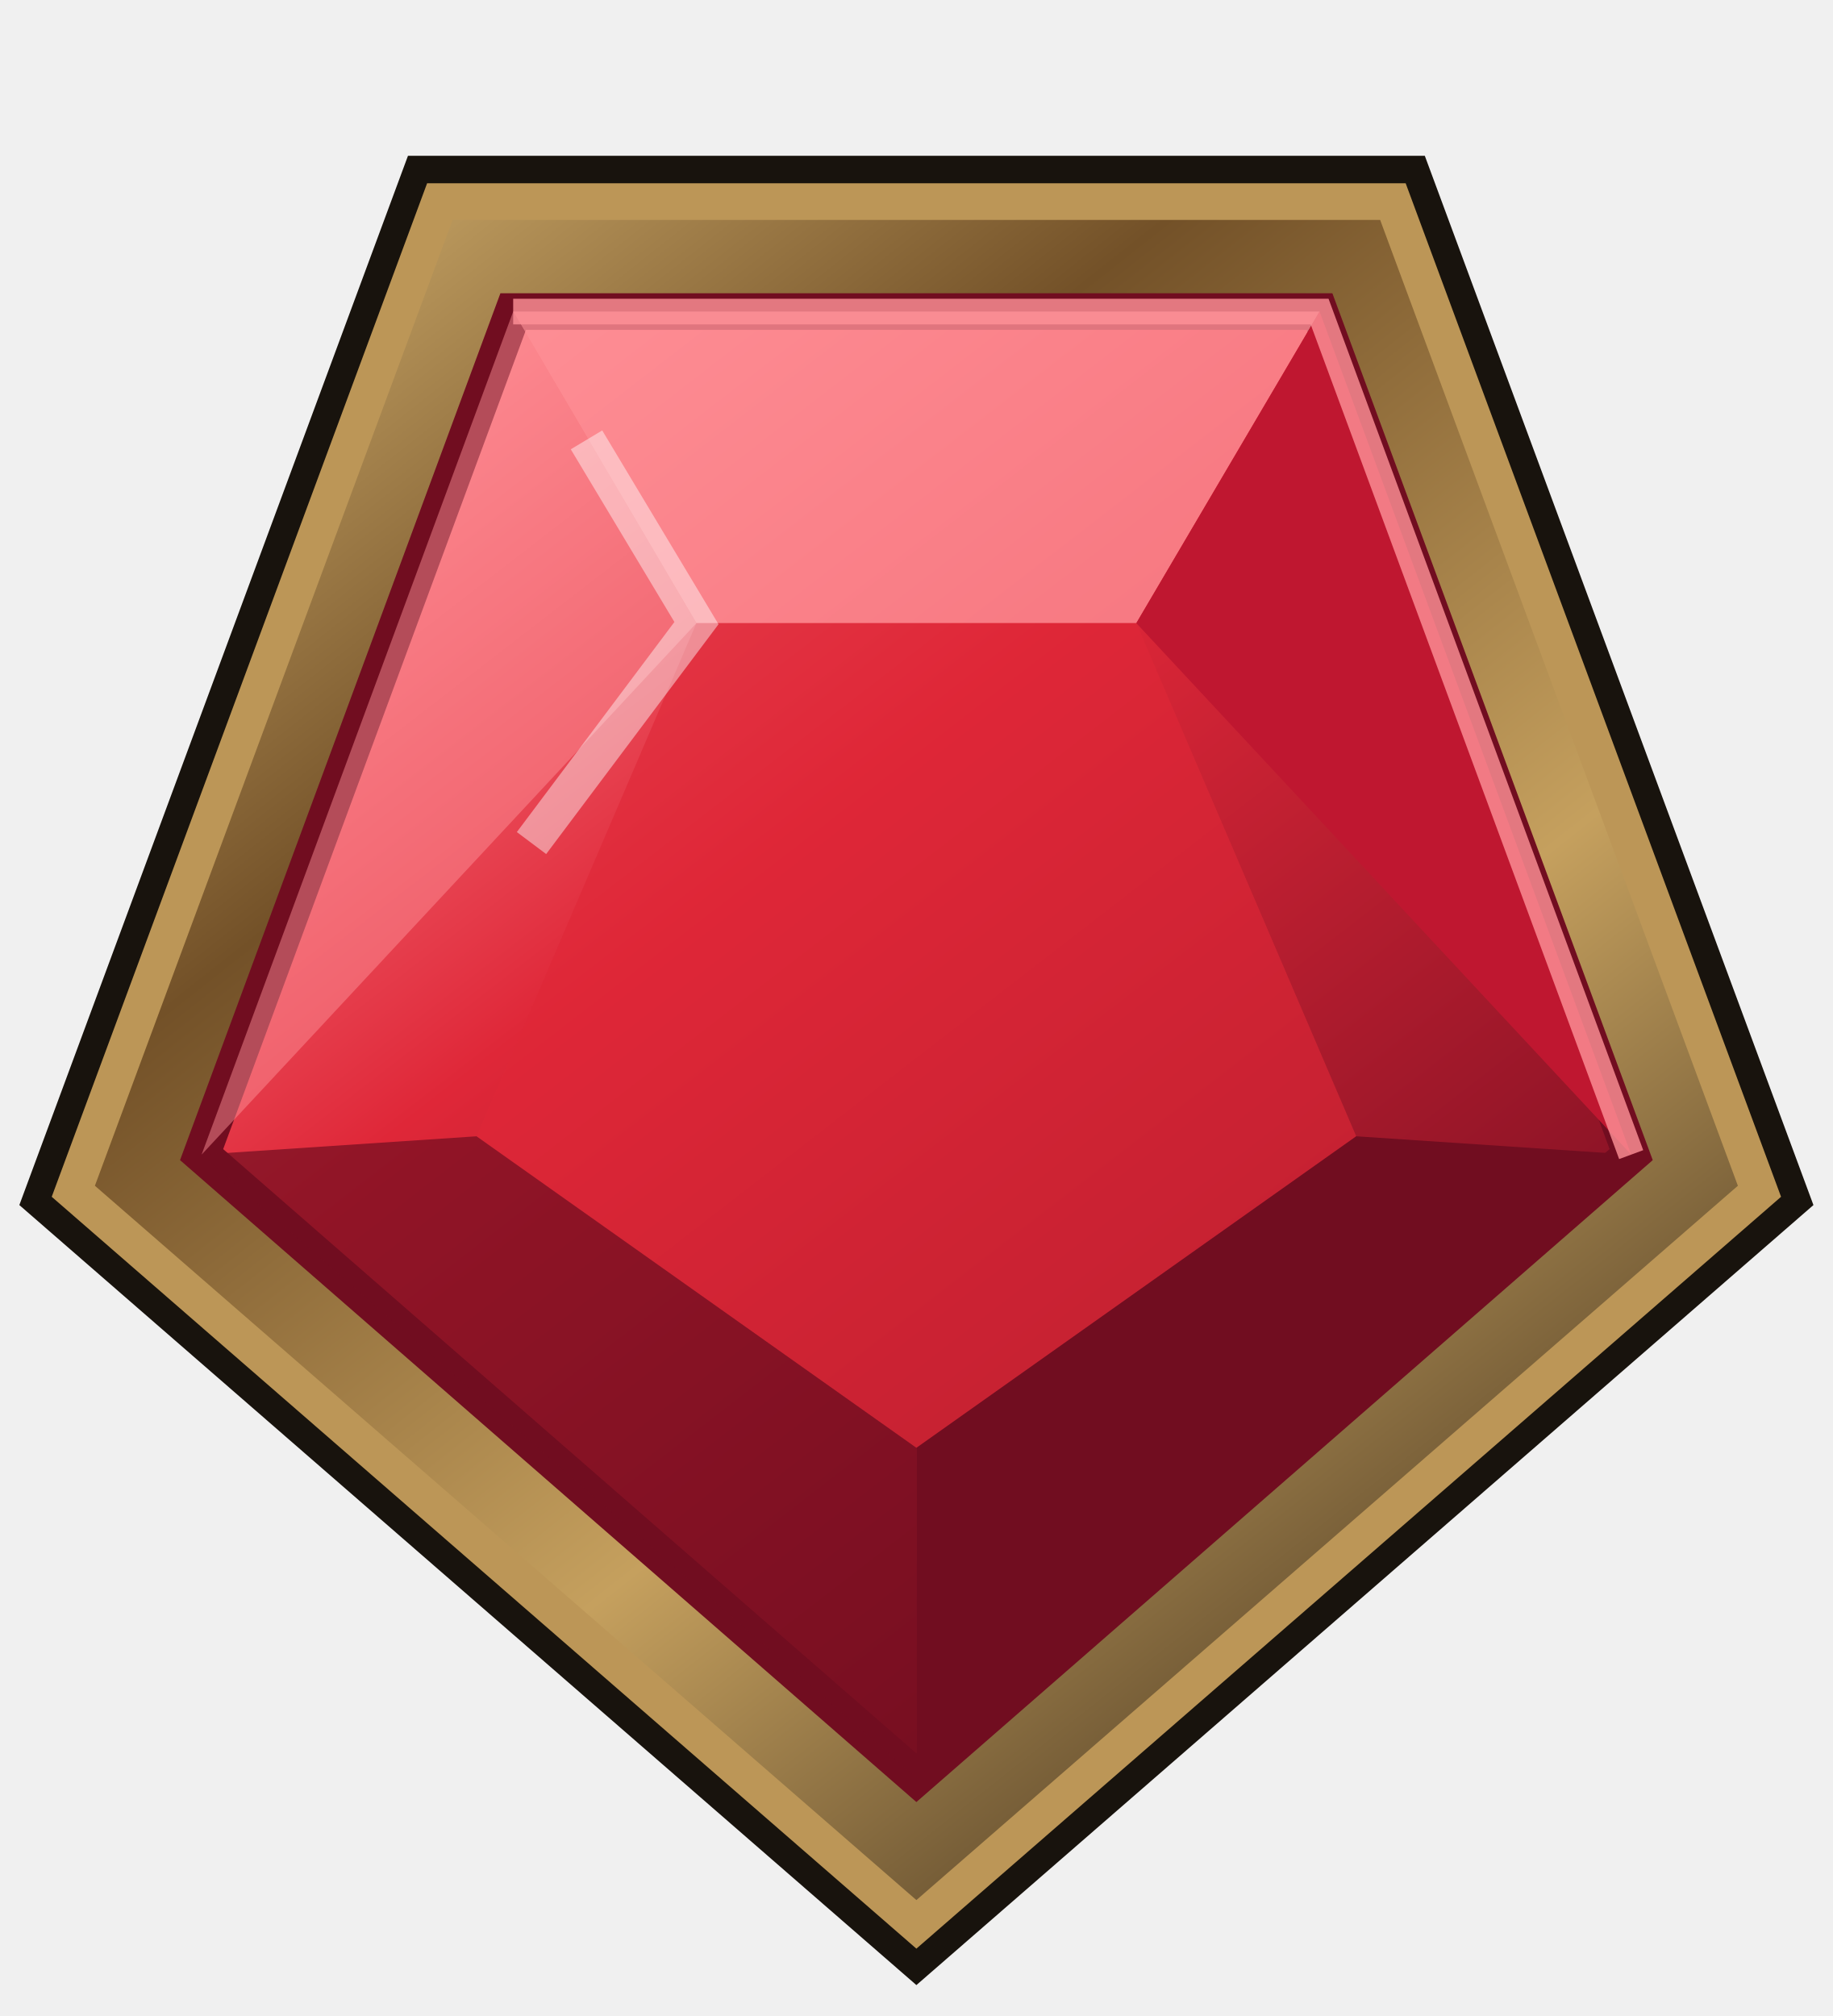
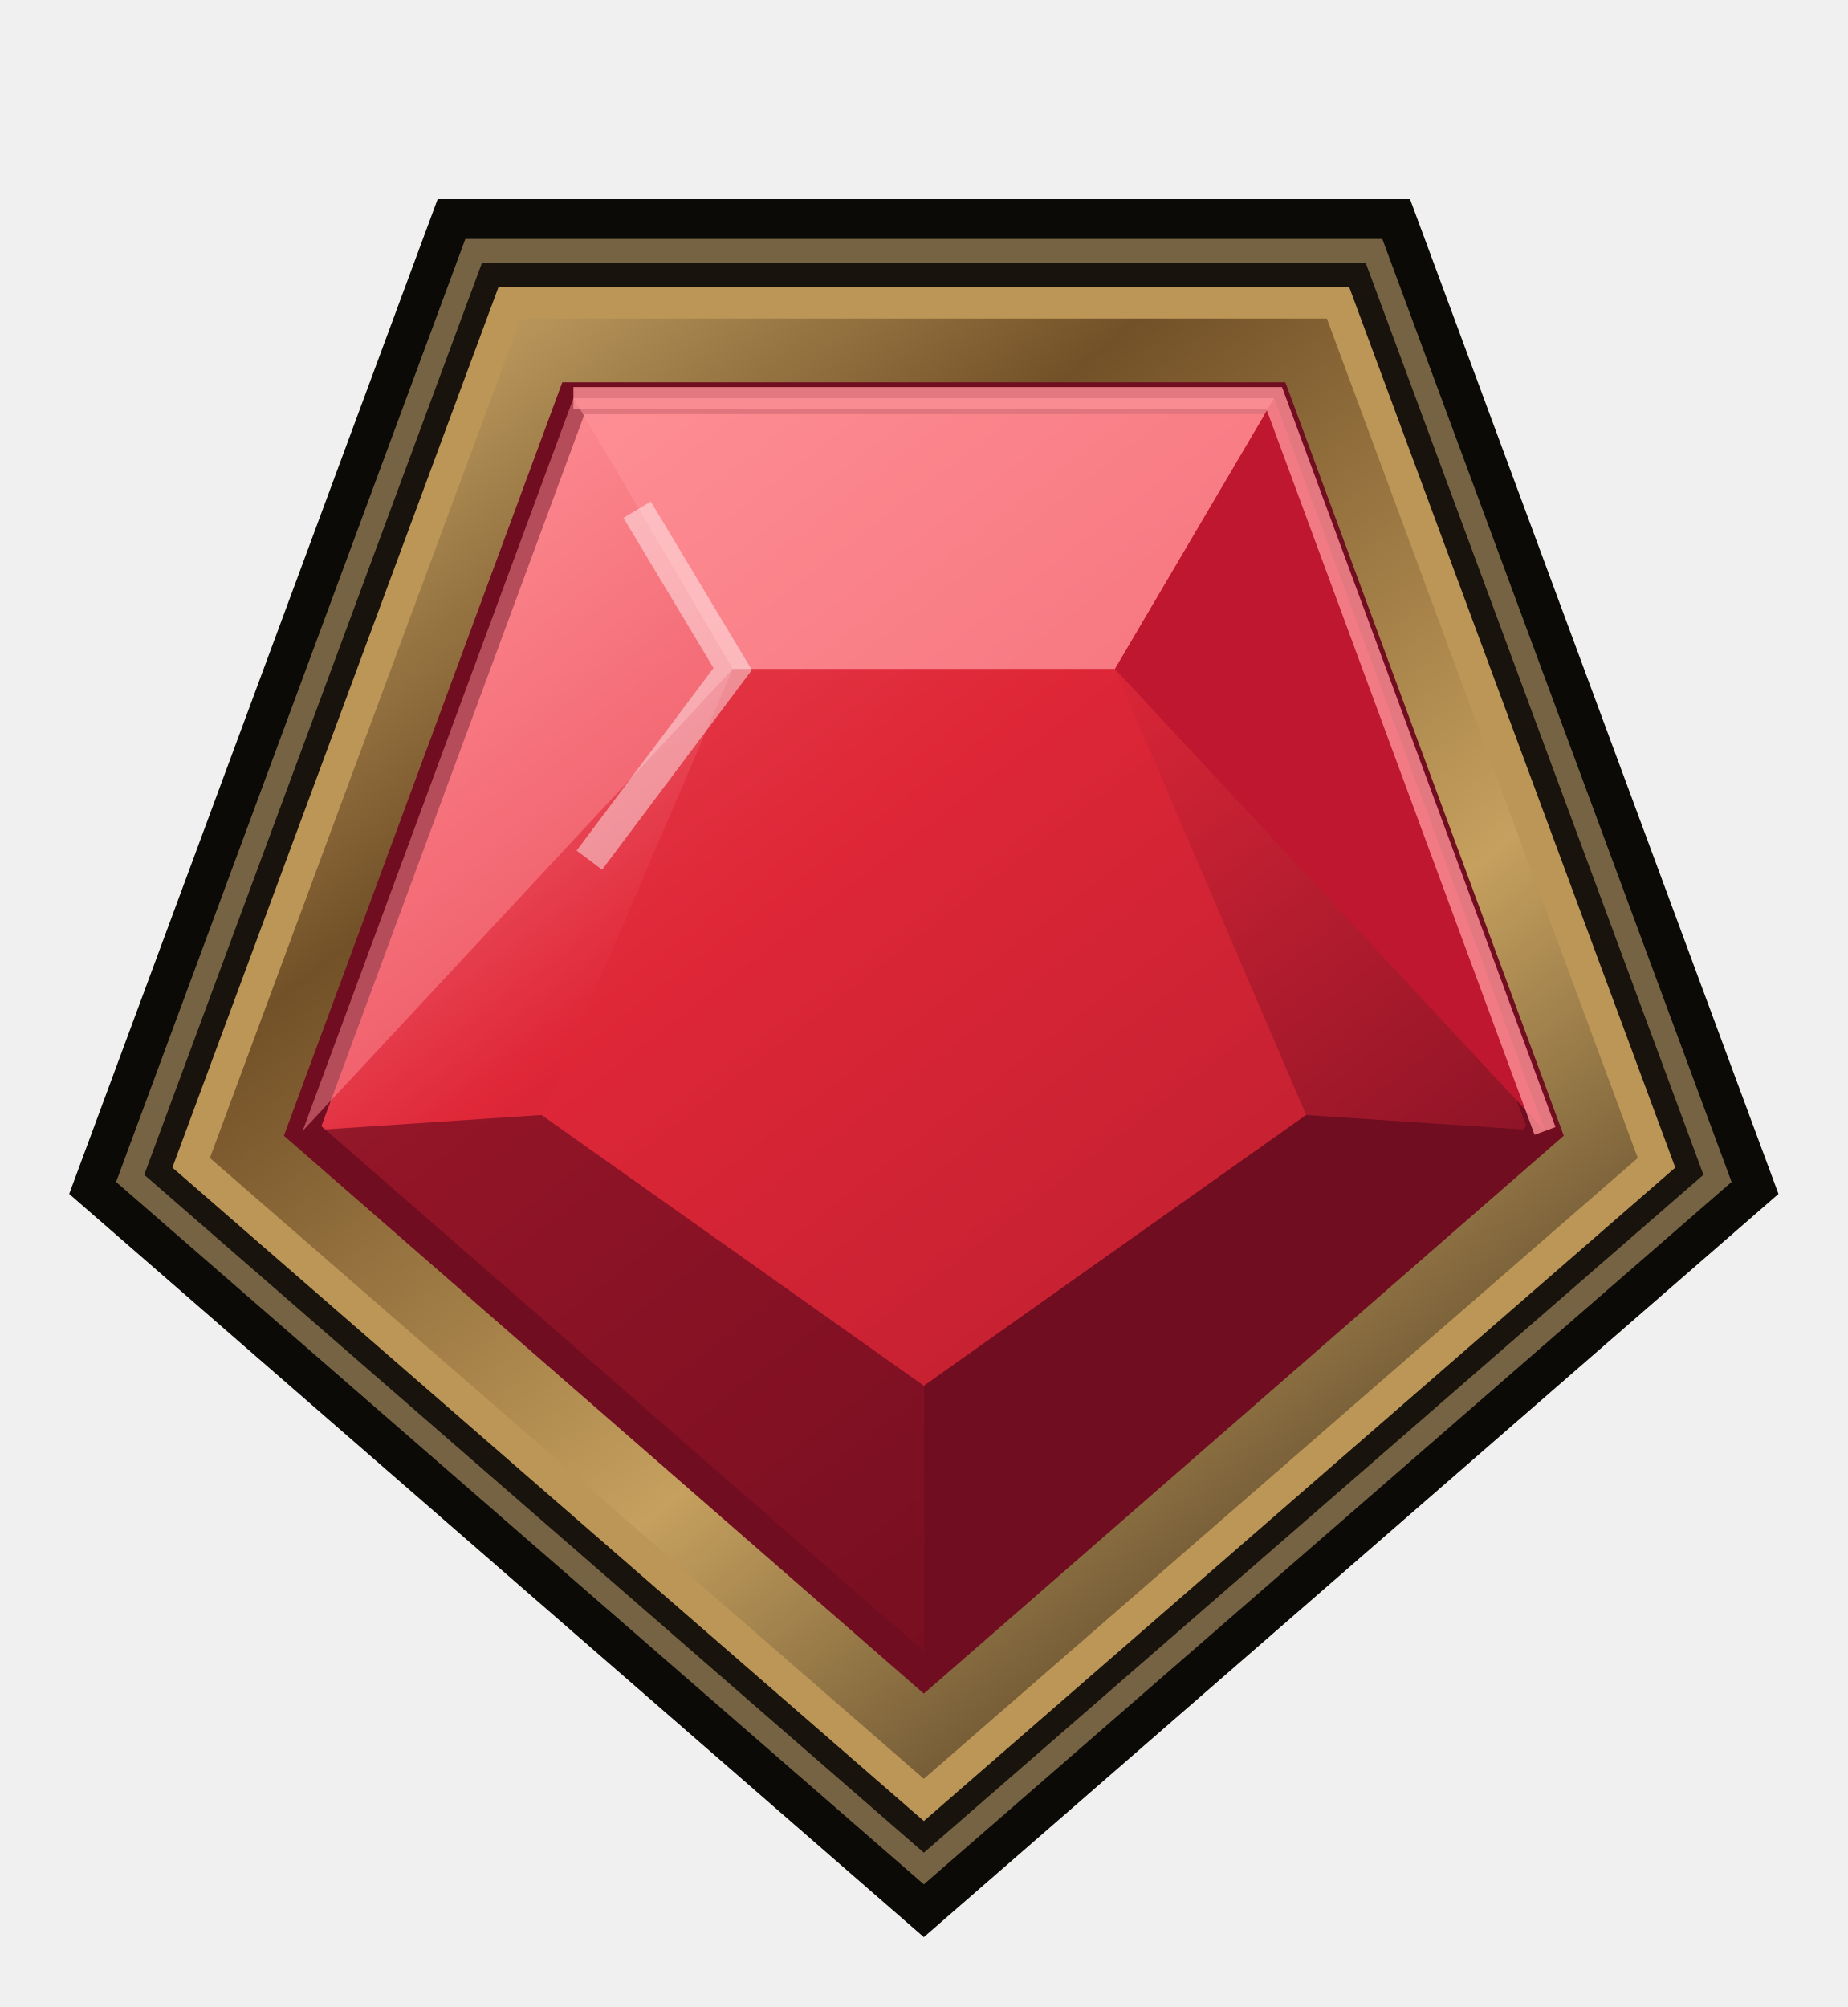
- <svg xmlns="http://www.w3.org/2000/svg" viewBox="0 0 100 110" fill="none">
+ <svg xmlns="http://www.w3.org/2000/svg" viewBox="-8 -8 116 126" fill="none">
  <defs>
    <linearGradient id="metal" x1="10" y1="5" x2="85" y2="100" gradientUnits="userSpaceOnUse">
      <stop stop-color="#e1bf79" />
      <stop offset=".32" stop-color="#735128" />
      <stop offset=".65" stop-color="#c5a05e" />
      <stop offset="1" stop-color="#382919" />
    </linearGradient>
    <linearGradient id="gem" x1="20" y1="15" x2="78" y2="90" gradientUnits="userSpaceOnUse">
      <stop stop-color="#ff9298" />
      <stop offset=".4" stop-color="#df2738" />
      <stop offset="1" stop-color="#710d20" />
    </linearGradient>
  </defs>
+   <path d="M24 11H76L96 65L50 105L4 65Z" fill="#0c0b08" stroke="#0b0a07" stroke-width="13" />
+   <path d="M24 11H76L96 65L50 105L4 65Z" fill="none" stroke="#756343" stroke-width="8" />
  <path d="M24 11H76L96 65L50 105L4 65Z" fill="#0d0c0a" stroke="#18130d" stroke-width="5" />
  <path d="M24 11H76L96 65L50 105L4 65Z" fill="url(#metal)" stroke="#bc9657" stroke-width="2" />
  <path d="M28 17H72L89 63L50 97L11 63Z" fill="url(#gem)" stroke="#710d20" stroke-width="2" />
  <path d="M28 17L38 34H62L72 17Z" fill="#ff9298" opacity=".78" />
  <path d="M11 63L38 34L28 17Z" fill="#ff9298" opacity=".47" />
  <path d="M72 17L62 34L89 63Z" fill="#bf1730" />
  <path d="M38 34L26 62L50 79L74 62L62 34Z" fill="#df2738" fill-opacity=".62" />
  <path d="M11 63L26 62L50 79V97Z" fill="#710d20" opacity=".7" />
  <path d="M89 63L74 62L50 79V97Z" fill="#710d20" />
  <path d="M28 17H72L89 63" stroke="#ff9298" stroke-width="1.4" opacity=".8" />
  <path d="M32 24L38 34L29 46" stroke="#fff" stroke-width="2" opacity=".44" />
</svg>
